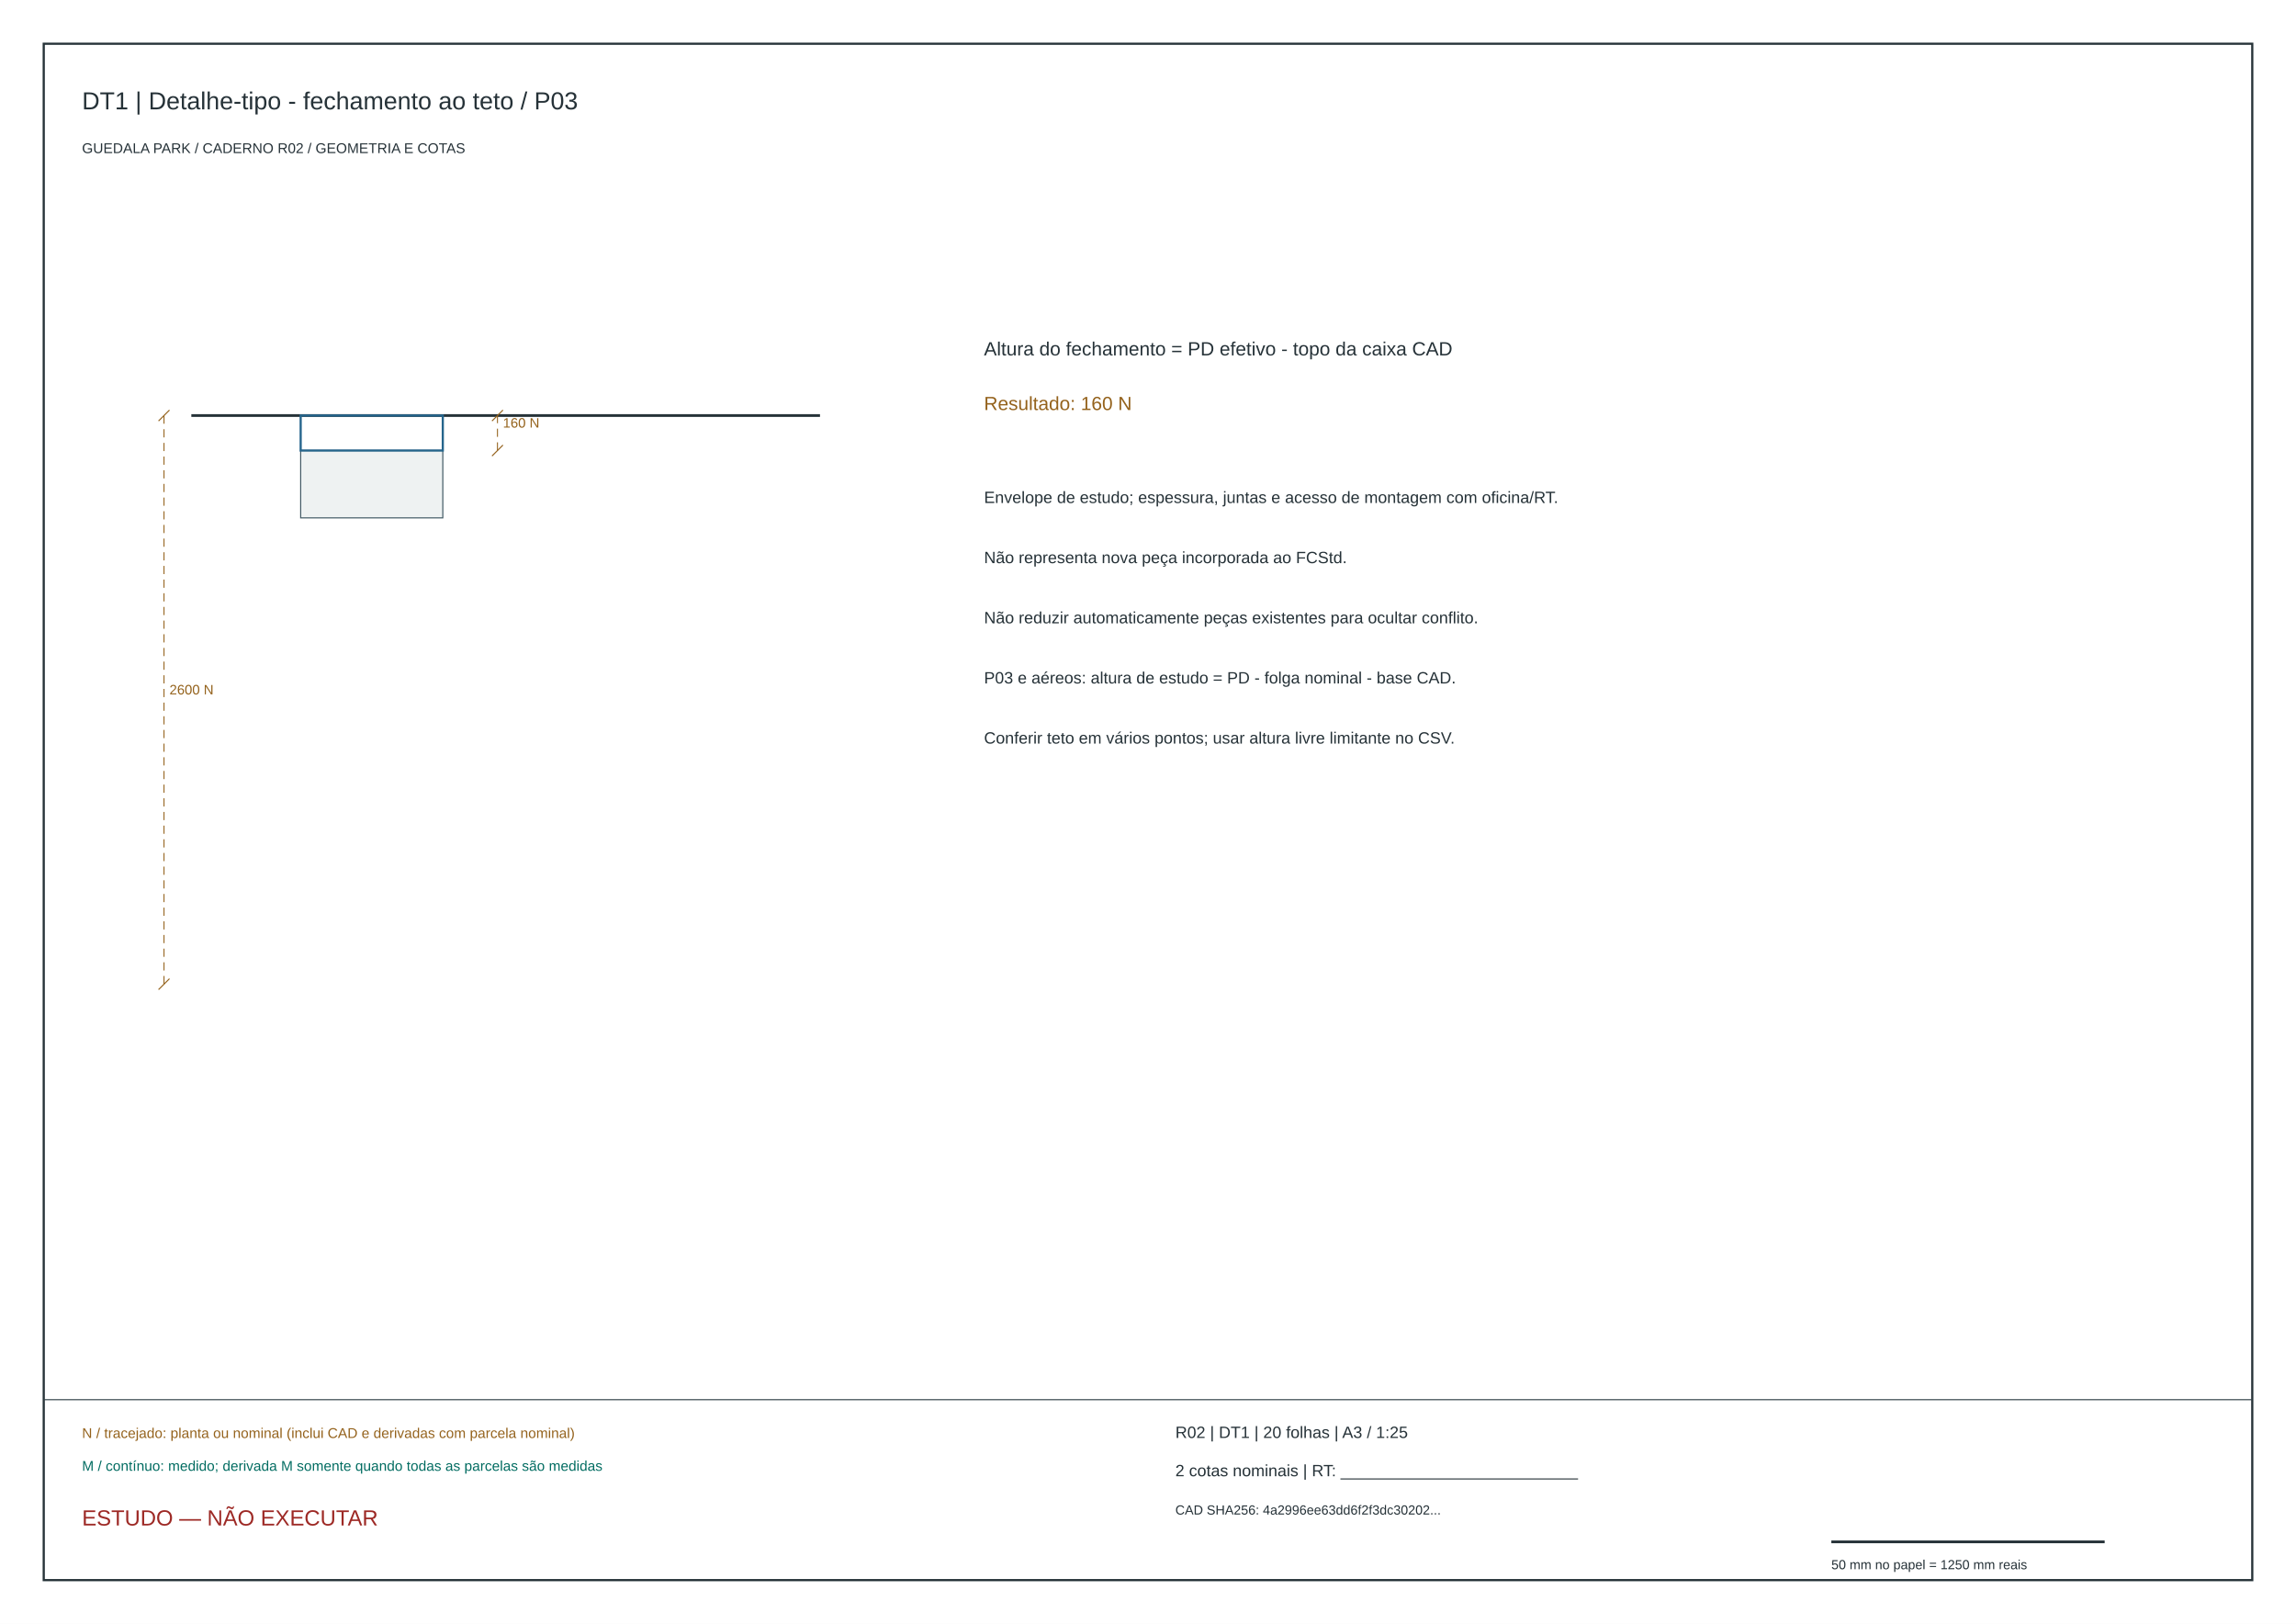
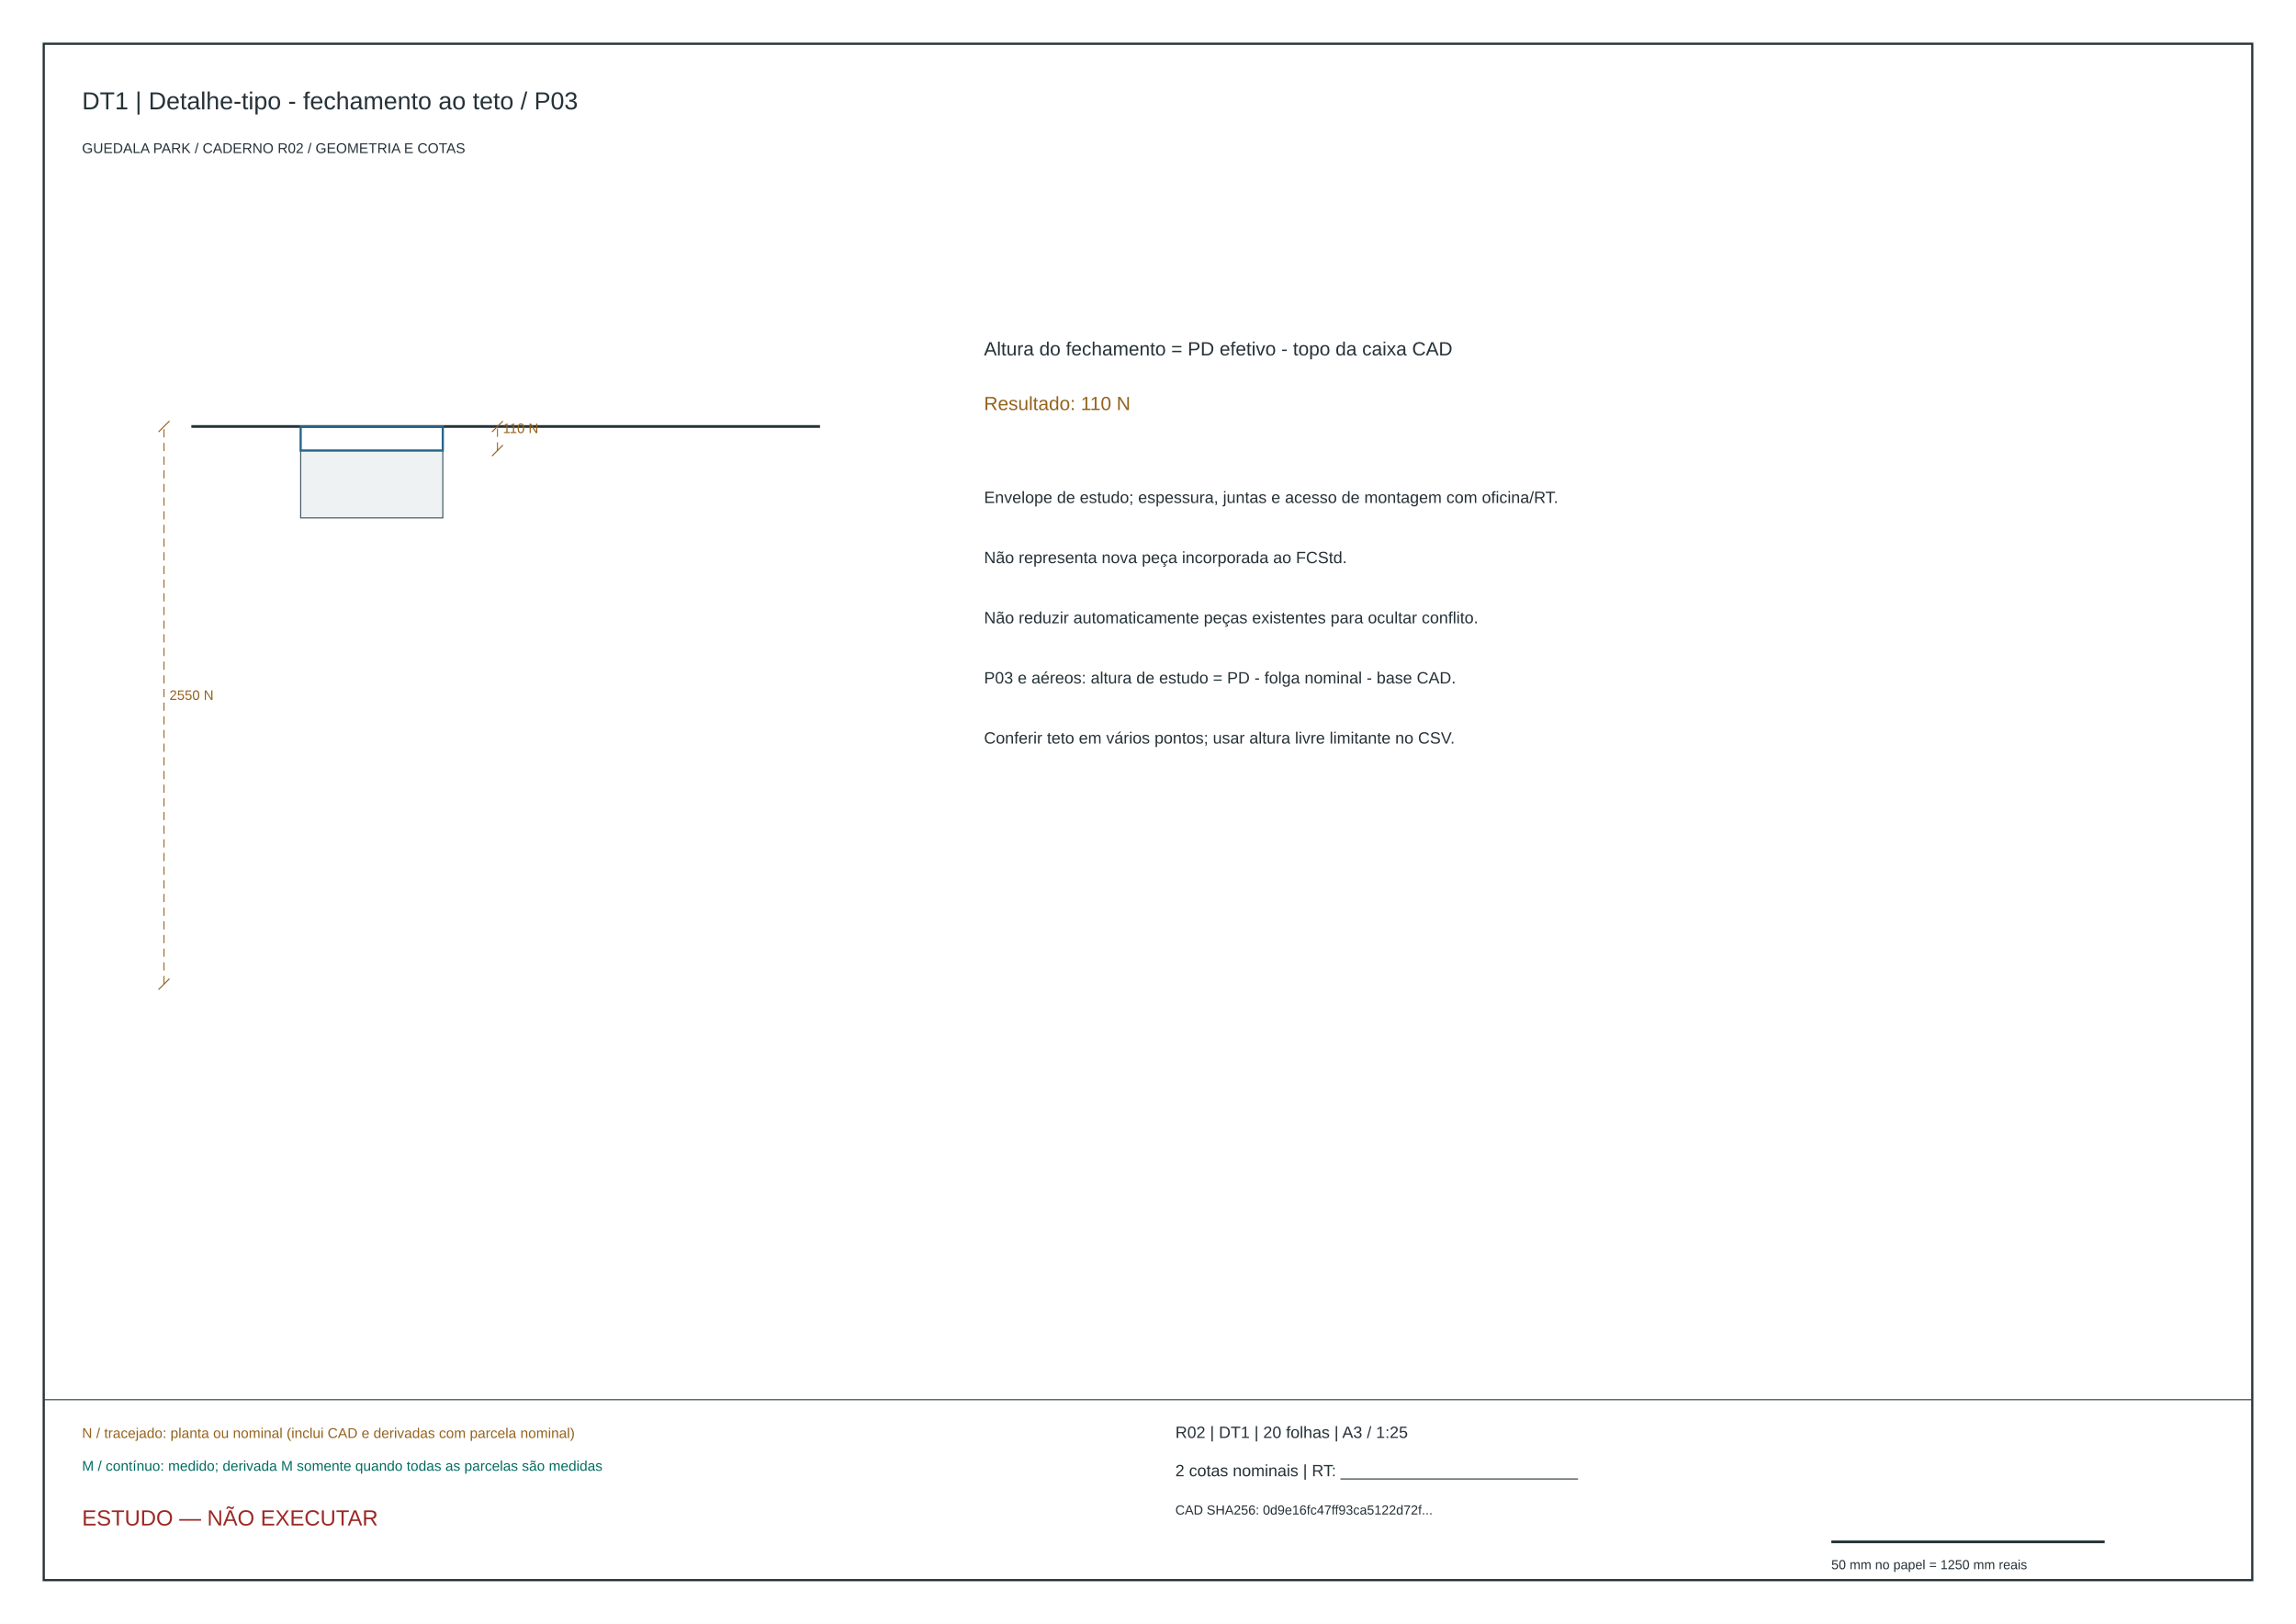
<svg xmlns="http://www.w3.org/2000/svg" width="420mm" height="297mm" viewBox="0 0 420 297">
  <rect width="420" height="297" fill="white" />
  <rect x="55" y="82.4" width="26.0" height="12.32" stroke="#405863" fill="#eef2f2" stroke-width="0.2" />
-   <line x1="35" y1="76.0" x2="150" y2="76.0" stroke="#263238" stroke-width="0.5" />
-   <line x1="30" y1="180" x2="30" y2="76.0" stroke="#94621c" stroke-width="0.18" stroke-dasharray="1.5 1" />
+   <line x1="35" y1="78.0" x2="150" y2="78.0" stroke="#263238" stroke-width="0.5" />
+   <line x1="30" y1="180" x2="30" y2="78.0" stroke="#94621c" stroke-width="0.18" stroke-dasharray="1.5 1" />
  <line x1="29" y1="181" x2="31" y2="179" stroke="#94621c" stroke-width="0.2" />
-   <line x1="29" y1="77.0" x2="31" y2="75.0" stroke="#94621c" stroke-width="0.2" />
-   <text x="31.0" y="127.0" font-family="Arial, sans-serif" font-size="2.5" fill="#94621c">2600 N</text>
-   <line x1="91.0" y1="82.4" x2="91.0" y2="76.0" stroke="#94621c" stroke-width="0.18" stroke-dasharray="1.5 1" />
+   <line x1="29" y1="79.0" x2="31" y2="77.0" stroke="#94621c" stroke-width="0.2" />
+   <text x="31.0" y="128.0" font-family="Arial, sans-serif" font-size="2.5" fill="#94621c">2550 N</text>
+   <line x1="91.0" y1="82.4" x2="91.0" y2="78.0" stroke="#94621c" stroke-width="0.18" stroke-dasharray="1.5 1" />
  <line x1="90.0" y1="83.4" x2="92.0" y2="81.4" stroke="#94621c" stroke-width="0.2" />
-   <line x1="90.0" y1="77.0" x2="92.0" y2="75.0" stroke="#94621c" stroke-width="0.2" />
-   <text x="92.0" y="78.2" font-family="Arial, sans-serif" font-size="2.5" fill="#94621c">160 N</text>
-   <rect x="55" y="76.0" width="26.0" height="6.4" stroke="#25658c" fill="none" stroke-width="0.4" />
+   <line x1="90.0" y1="79.0" x2="92.0" y2="77.0" stroke="#94621c" stroke-width="0.2" />
+   <text x="92.0" y="79.2" font-family="Arial, sans-serif" font-size="2.5" fill="#94621c">110 N</text>
+   <rect x="55" y="78.0" width="26.0" height="4.4" stroke="#25658c" fill="none" stroke-width="0.4" />
  <text x="180" y="65" font-family="Arial, sans-serif" font-size="3.5" fill="#263238">Altura do fechamento = PD efetivo - topo da caixa CAD</text>
-   <text x="180" y="75" font-family="Arial, sans-serif" font-size="3.5" fill="#94621c">Resultado: 160 N</text>
+   <text x="180" y="75" font-family="Arial, sans-serif" font-size="3.5" fill="#94621c">Resultado: 110 N</text>
  <text x="180" y="92" font-family="Arial, sans-serif" font-size="3" fill="#263238">Envelope de estudo; espessura, juntas e acesso de montagem com oficina/RT.</text>
  <text x="180" y="103" font-family="Arial, sans-serif" font-size="3" fill="#263238">Não representa nova peça incorporada ao FCStd.</text>
  <text x="180" y="114" font-family="Arial, sans-serif" font-size="3" fill="#263238">Não reduzir automaticamente peças existentes para ocultar conflito.</text>
  <text x="180" y="125" font-family="Arial, sans-serif" font-size="3" fill="#263238">P03 e aéreos: altura de estudo = PD - folga nominal - base CAD.</text>
  <text x="180" y="136" font-family="Arial, sans-serif" font-size="3" fill="#263238">Conferir teto em vários pontos; usar altura livre limitante no CSV.</text>
  <rect x="8" y="8" width="404" height="281" stroke="#263238" fill="none" stroke-width="0.4" />
  <text x="15" y="20" font-family="Arial, sans-serif" font-size="4.5" fill="#263238">DT1 | Detalhe-tipo - fechamento ao teto / P03</text>
  <text x="15" y="28" font-family="Arial, sans-serif" font-size="2.6" fill="#263238">GUEDALA PARK  /  CADERNO R02  /  GEOMETRIA E COTAS</text>
  <line x1="8" y1="256" x2="412" y2="256" stroke="#34434a" stroke-width="0.2" />
  <text x="15" y="263" font-family="Arial, sans-serif" font-size="2.6" fill="#94621c">N / tracejado: planta ou nominal (inclui CAD e derivadas com parcela nominal)</text>
  <text x="15" y="269" font-family="Arial, sans-serif" font-size="2.6" fill="#006b60">M / contínuo: medido; derivada M somente quando todas as parcelas são medidas</text>
  <text x="15" y="279" font-family="Arial, sans-serif" font-size="4" fill="#9d2925">ESTUDO — NÃO EXECUTAR</text>
  <text x="215" y="263" font-family="Arial, sans-serif" font-size="3" fill="#263238">R02 | DT1 | 20 folhas | A3 / 1:25</text>
  <text x="215" y="270" font-family="Arial, sans-serif" font-size="3" fill="#263238">2 cotas nominais | RT: __________________________</text>
-   <text x="215" y="277" font-family="Arial, sans-serif" font-size="2.4" fill="#263238">CAD SHA256: 4a2996ee63dd6f2f3dc30202...</text>
+   <text x="215" y="277" font-family="Arial, sans-serif" font-size="2.4" fill="#263238">CAD SHA256: 0d9e16fc47ff93ca5122d72f...</text>
  <line x1="335" y1="282" x2="385" y2="282" stroke="#263238" stroke-width="0.5" />
  <text x="335" y="287" font-family="Arial, sans-serif" font-size="2.4" fill="#263238">50 mm no papel = 1250 mm reais</text>
</svg>
